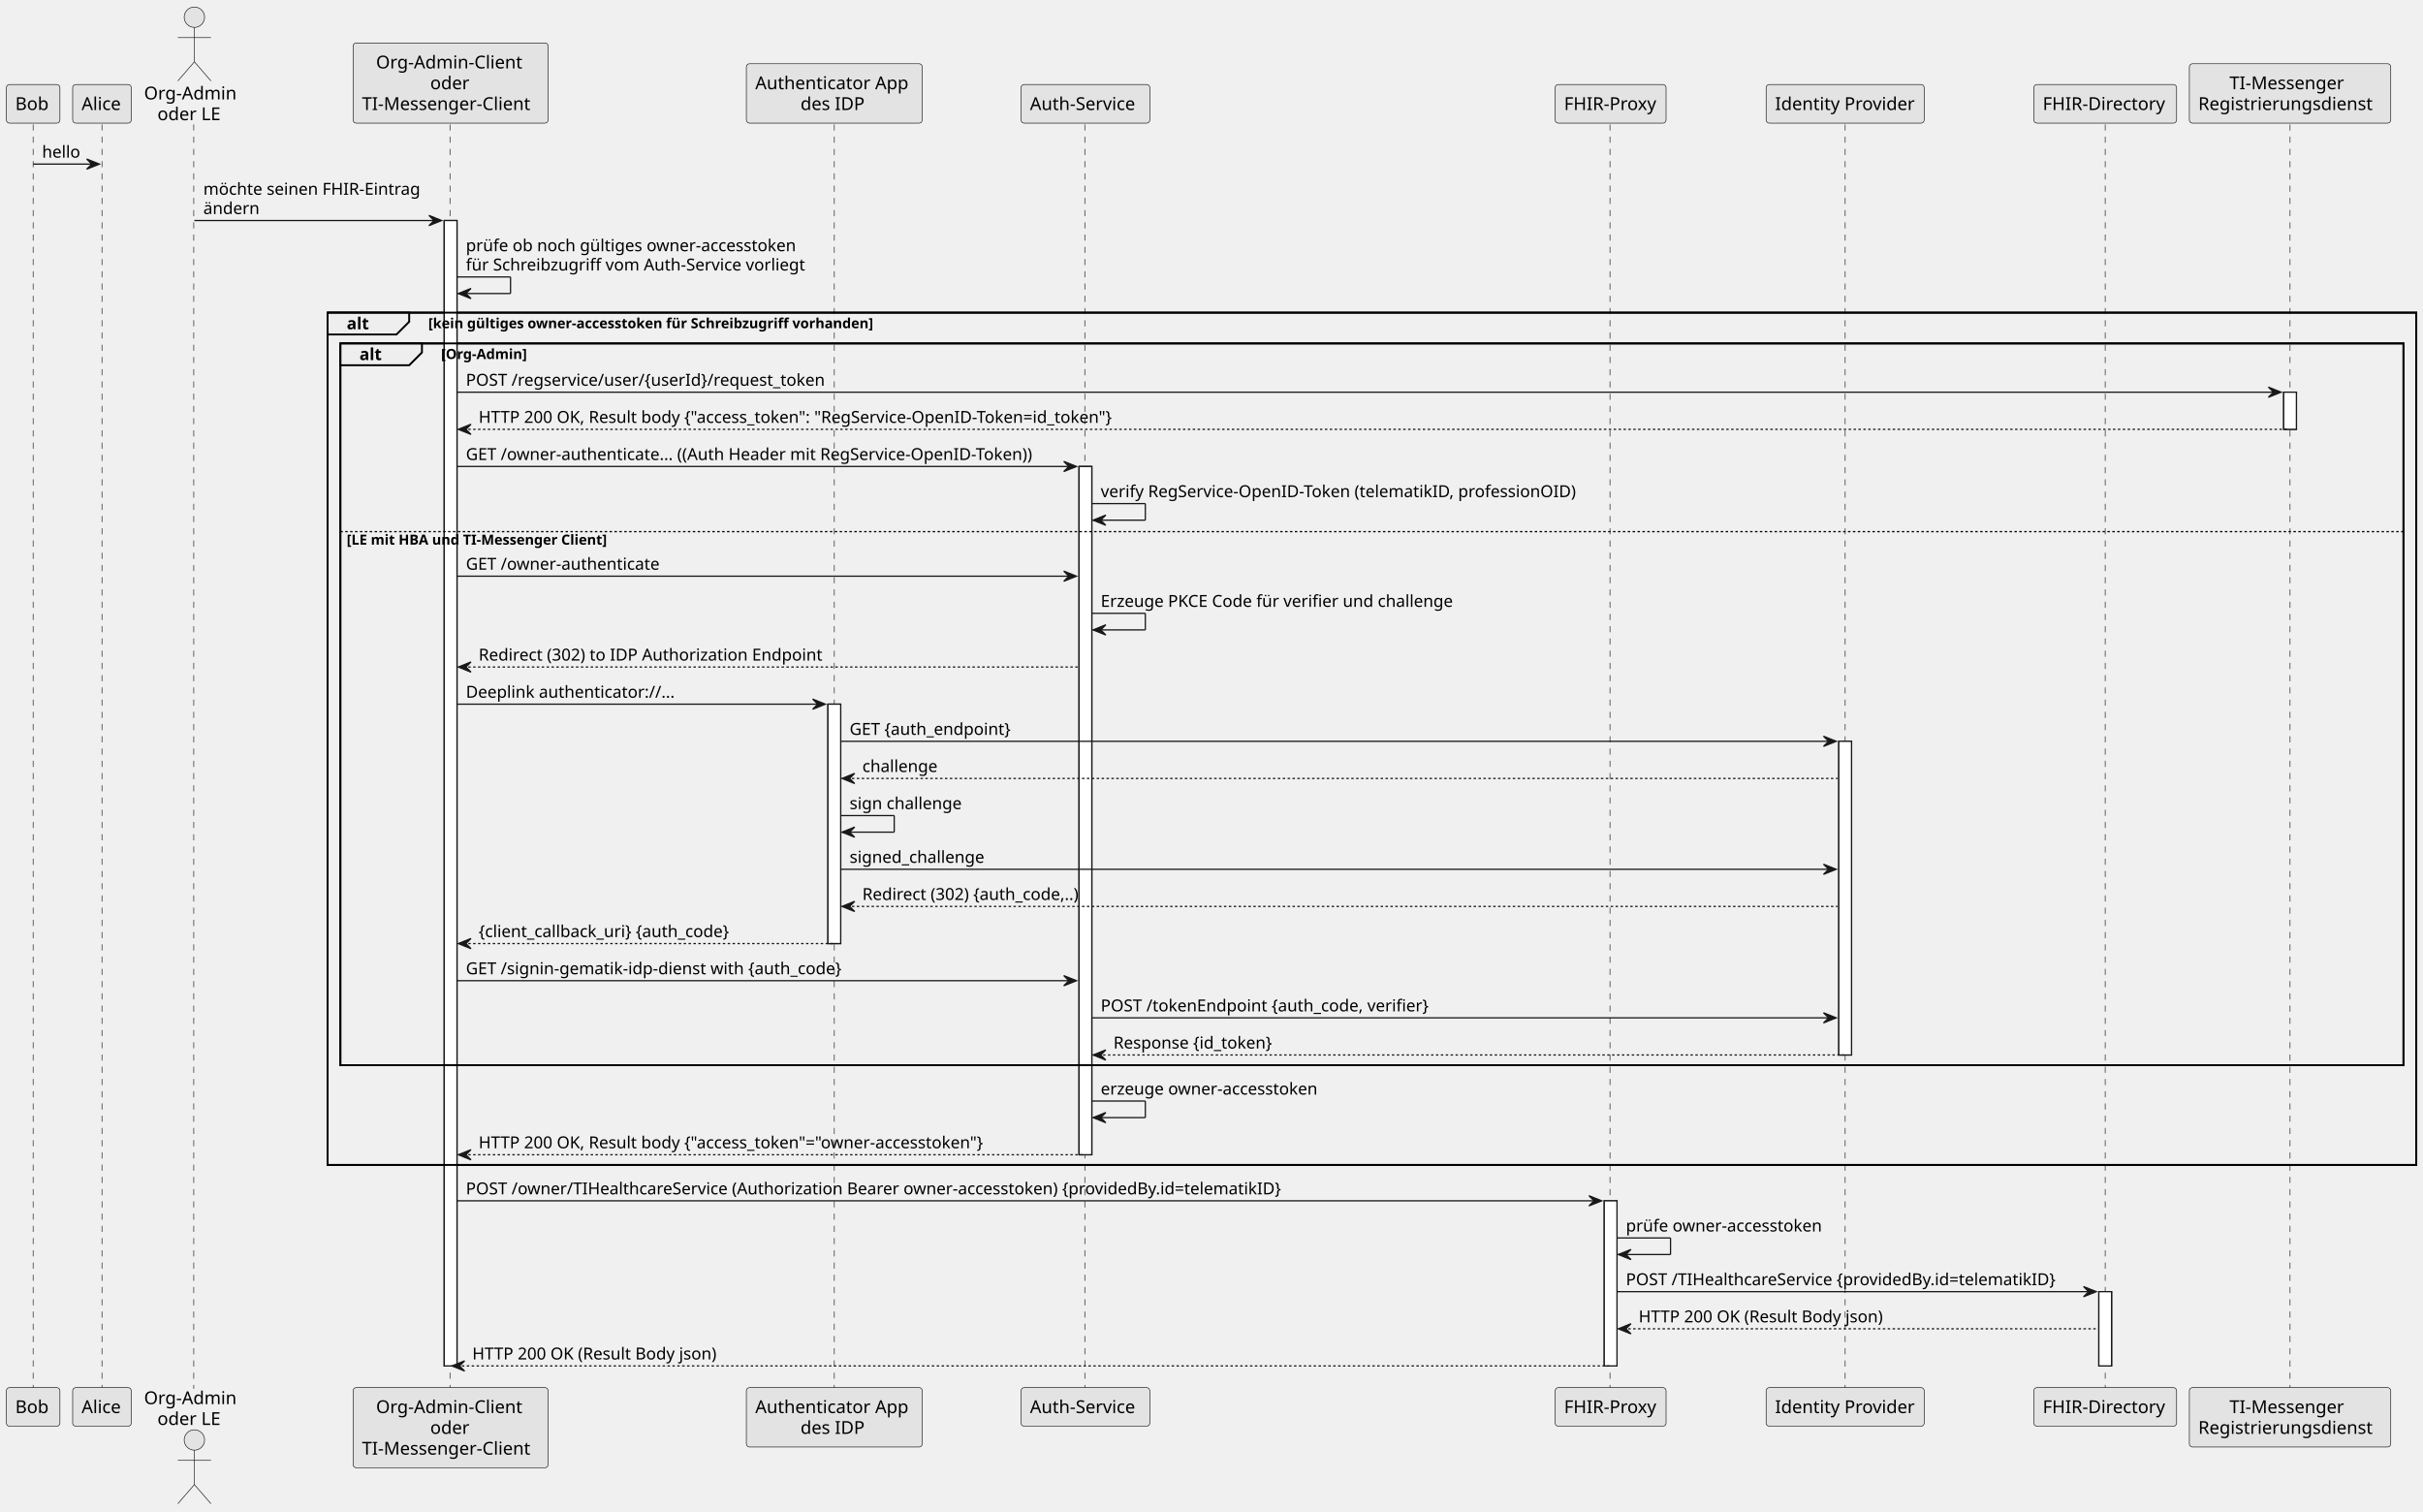
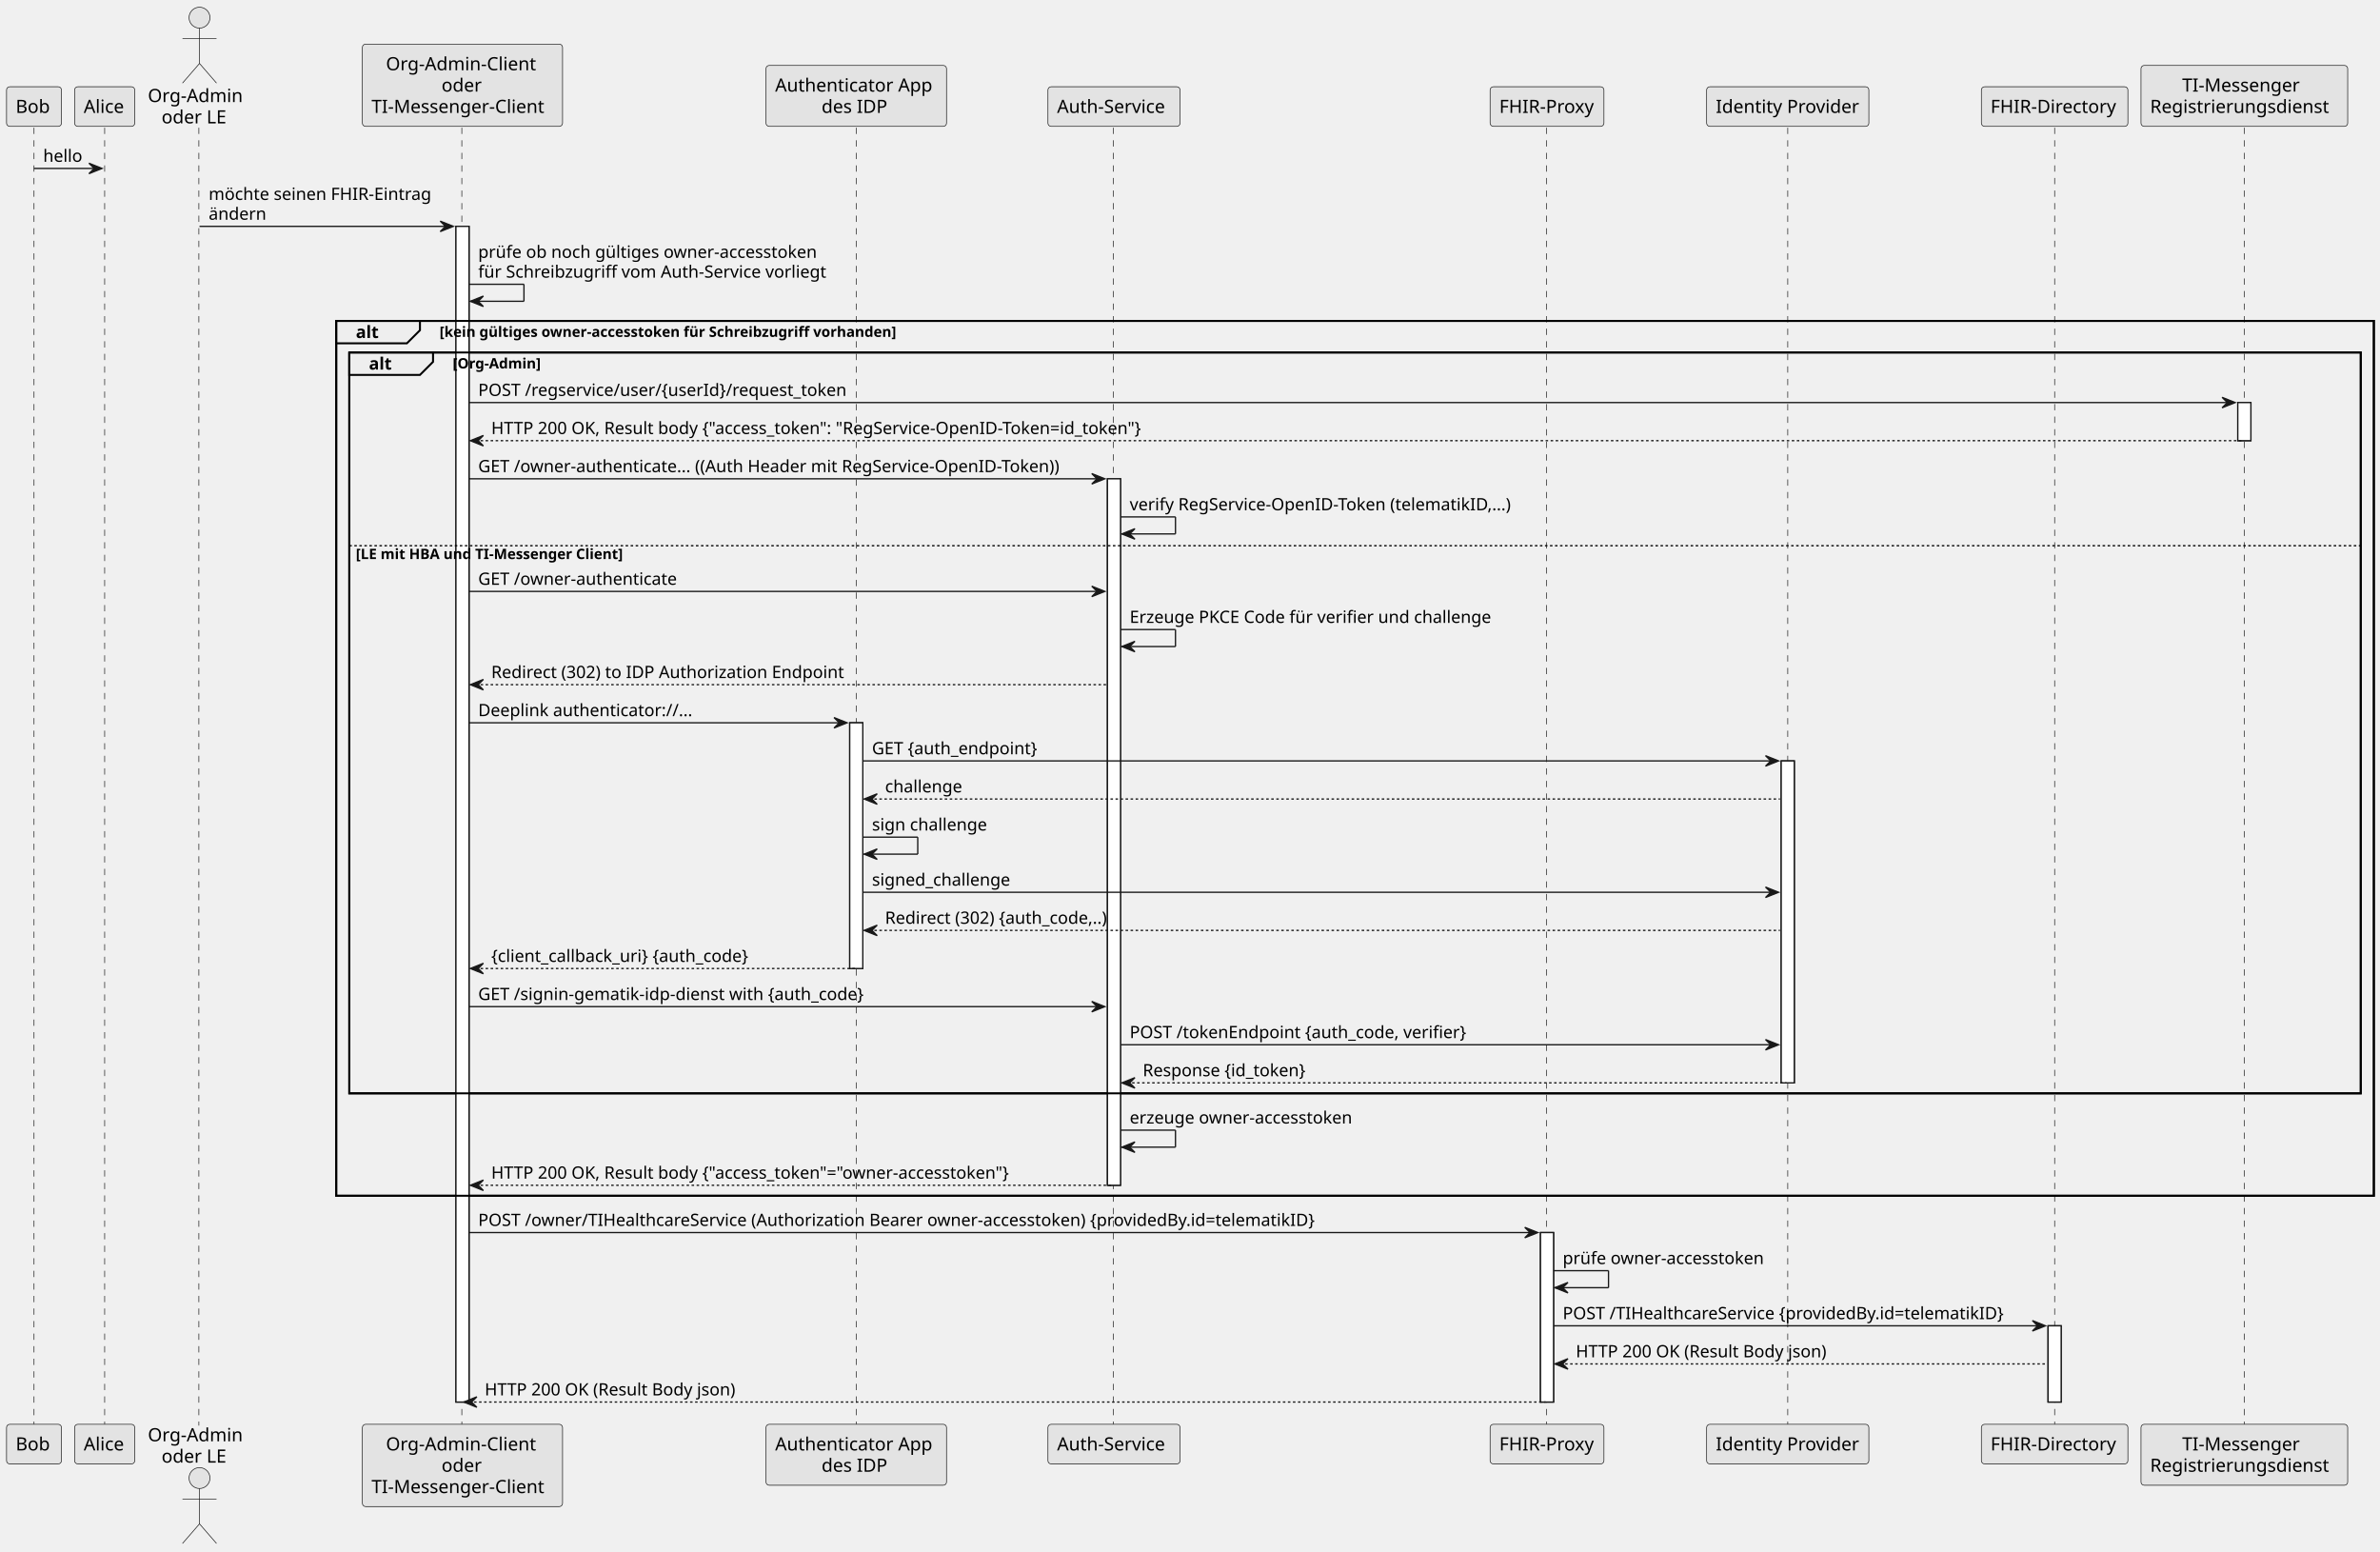
- <svg xmlns="http://www.w3.org/2000/svg" contentStyleType="text/css" height="1235.417px" preserveAspectRatio="none" style="width:1980px;height:1235px;background:#FFFFFF;" version="1.1" viewBox="0 0 1980 1235" width="1980.208px" zoomAndPan="magnify">
+ <svg xmlns="http://www.w3.org/2000/svg" contentStyleType="text/css" height="1235.417px" preserveAspectRatio="none" style="width:1895px;height:1235px;background:#FFFFFF;" version="1.1" viewBox="0 0 1895 1235" width="1895.833px" zoomAndPan="magnify">
  <defs />
  <g>
    <rect fill="#FFFFFF" height="935.962" style="stroke:#181818;stroke-width:1.042;" width="10.417" x="363.021" y="180.2" />
    <rect fill="#FFFFFF" height="195.622" style="stroke:#181818;stroke-width:1.042;" width="10.417" x="676.562" y="575.407" />
    <rect fill="#FFFFFF" height="562.427" style="stroke:#181818;stroke-width:1.042;" width="10.417" x="881.771" y="381.169" />
-     <rect fill="#FFFFFF" height="134.928" style="stroke:#181818;stroke-width:1.042;" width="10.417" x="1310.938" y="981.234" />
-     <rect fill="#FFFFFF" height="256.315" style="stroke:#181818;stroke-width:1.042;" width="10.417" x="1502.604" y="605.754" />
-     <rect fill="#FFFFFF" height="60.693" style="stroke:#181818;stroke-width:1.042;" width="10.417" x="1715.104" y="1055.469" />
-     <rect fill="#FFFFFF" height="30.347" style="stroke:#181818;stroke-width:1.042;" width="10.417" x="1866.146" y="320.475" />
-     <rect fill="none" height="696.452" style="stroke:#000000;stroke-width:1.562;" width="1706.771" x="267.708" y="255.477" />
-     <rect fill="none" height="589.787" style="stroke:#000000;stroke-width:1.562;" width="1685.938" x="278.125" y="280.615" />
+     <rect fill="#FFFFFF" height="134.928" style="stroke:#181818;stroke-width:1.042;" width="10.417" x="1226.562" y="981.234" />
+     <rect fill="#FFFFFF" height="256.315" style="stroke:#181818;stroke-width:1.042;" width="10.417" x="1418.229" y="605.754" />
+     <rect fill="#FFFFFF" height="60.693" style="stroke:#181818;stroke-width:1.042;" width="10.417" x="1630.729" y="1055.469" />
+     <rect fill="#FFFFFF" height="30.347" style="stroke:#181818;stroke-width:1.042;" width="10.417" x="1781.771" y="320.475" />
+     <rect fill="none" height="696.452" style="stroke:#000000;stroke-width:1.562;" width="1622.396" x="267.708" y="255.477" />
+     <rect fill="none" height="589.787" style="stroke:#000000;stroke-width:1.562;" width="1601.562" x="278.125" y="280.615" />
    <line style="stroke:#181818;stroke-width:0.521;stroke-dasharray:5.0,5.0;" x1="27.083" x2="27.083" y1="101.66" y2="1134.912" />
    <line style="stroke:#181818;stroke-width:0.521;stroke-dasharray:5.0,5.0;" x1="83.333" x2="83.333" y1="101.66" y2="1134.912" />
    <line style="stroke:#181818;stroke-width:0.521;stroke-dasharray:5.0,5.0;" x1="158.333" x2="158.333" y1="101.66" y2="1134.912" />
    <line style="stroke:#181818;stroke-width:0.521;stroke-dasharray:5.0,5.0;" x1="367.708" x2="367.708" y1="101.66" y2="1134.912" />
    <line style="stroke:#181818;stroke-width:0.521;stroke-dasharray:5.0,5.0;" x1="681.771" x2="681.771" y1="101.66" y2="1134.912" />
    <line style="stroke:#181818;stroke-width:0.521;stroke-dasharray:5.0,5.0;" x1="886.458" x2="886.458" y1="101.66" y2="1134.912" />
-     <line style="stroke:#181818;stroke-width:0.521;stroke-dasharray:5.0,5.0;" x1="1315.625" x2="1315.625" y1="101.66" y2="1134.912" />
-     <line style="stroke:#181818;stroke-width:0.521;stroke-dasharray:5.0,5.0;" x1="1507.812" x2="1507.812" y1="101.66" y2="1134.912" />
-     <line style="stroke:#181818;stroke-width:0.521;stroke-dasharray:5.0,5.0;" x1="1720.312" x2="1720.312" y1="101.66" y2="1134.912" />
-     <line style="stroke:#181818;stroke-width:0.521;stroke-dasharray:5.0,5.0;" x1="1871.354" x2="1871.354" y1="101.66" y2="1134.912" />
+     <line style="stroke:#181818;stroke-width:0.521;stroke-dasharray:5.0,5.0;" x1="1231.25" x2="1231.25" y1="101.66" y2="1134.912" />
+     <line style="stroke:#181818;stroke-width:0.521;stroke-dasharray:5.0,5.0;" x1="1423.438" x2="1423.438" y1="101.66" y2="1134.912" />
+     <line style="stroke:#181818;stroke-width:0.521;stroke-dasharray:5.0,5.0;" x1="1635.938" x2="1635.938" y1="101.66" y2="1134.912" />
+     <line style="stroke:#181818;stroke-width:0.521;stroke-dasharray:5.0,5.0;" x1="1786.979" x2="1786.979" y1="101.66" y2="1134.912" />
    <rect fill="#E3E3E3" height="31.559" rx="2.604" ry="2.604" style="stroke:#181818;stroke-width:0.521;" width="43.75" x="5.208" y="69.059" />
    <text fill="#000000" font-family="sans-serif" font-size="14.583" lengthAdjust="spacing" textLength="29.167" x="12.5" y="89.888">Bob</text>
    <rect fill="#E3E3E3" height="31.559" rx="2.604" ry="2.604" style="stroke:#181818;stroke-width:0.521;" width="43.75" x="5.208" y="1133.87" />
    <text fill="#000000" font-family="sans-serif" font-size="14.583" lengthAdjust="spacing" textLength="29.167" x="12.5" y="1154.699">Bob</text>
    <rect fill="#E3E3E3" height="31.559" rx="2.604" ry="2.604" style="stroke:#181818;stroke-width:0.521;" width="47.917" x="59.375" y="69.059" />
    <text fill="#000000" font-family="sans-serif" font-size="14.583" lengthAdjust="spacing" textLength="33.333" x="66.667" y="89.888">Alice</text>
    <rect fill="#E3E3E3" height="31.559" rx="2.604" ry="2.604" style="stroke:#181818;stroke-width:0.521;" width="47.917" x="59.375" y="1133.87" />
    <text fill="#000000" font-family="sans-serif" font-size="14.583" lengthAdjust="spacing" textLength="33.333" x="66.667" y="1154.699">Alice</text>
    <text fill="#000000" font-family="sans-serif" font-size="14.583" lengthAdjust="spacing" textLength="76.042" x="117.708" y="81.245">Org-Admin</text>
    <text fill="#000000" font-family="sans-serif" font-size="14.583" lengthAdjust="spacing" textLength="54.167" x="128.646" y="98.221">oder LE</text>
    <ellipse cx="158.854" cy="14.062" fill="#E3E3E3" rx="8.333" ry="8.333" style="stroke:#181818;stroke-width:0.521;" />
    <path d="M158.854,22.396 L158.854,50.521 M145.312,30.729 L172.396,30.729 M158.854,50.521 L145.312,66.146 M158.854,50.521 L172.396,66.146 " fill="none" style="stroke:#181818;stroke-width:0.521;" />
    <text fill="#000000" font-family="sans-serif" font-size="14.583" lengthAdjust="spacing" textLength="76.042" x="117.708" y="1147.407">Org-Admin</text>
    <text fill="#000000" font-family="sans-serif" font-size="14.583" lengthAdjust="spacing" textLength="54.167" x="128.646" y="1164.383">oder LE</text>
    <ellipse cx="158.854" cy="1176.676" fill="#E3E3E3" rx="8.333" ry="8.333" style="stroke:#181818;stroke-width:0.521;" />
    <path d="M158.854,1185.01 L158.854,1213.135 M145.312,1193.343 L172.396,1193.343 M158.854,1213.135 L145.312,1228.76 M158.854,1213.135 L172.396,1228.76 " fill="none" style="stroke:#181818;stroke-width:0.521;" />
    <rect fill="#E3E3E3" height="65.511" rx="2.604" ry="2.604" style="stroke:#181818;stroke-width:0.521;" width="159.375" x="288.542" y="35.107" />
    <text fill="#000000" font-family="sans-serif" font-size="14.583" lengthAdjust="spacing" textLength="121.875" x="307.292" y="55.936">Org-Admin-Client</text>
    <text fill="#000000" font-family="sans-serif" font-size="14.583" lengthAdjust="spacing" textLength="33.333" x="351.562" y="72.912">oder</text>
    <text fill="#000000" font-family="sans-serif" font-size="14.583" lengthAdjust="spacing" textLength="144.792" x="295.833" y="89.888">TI-Messenger-Client</text>
    <rect fill="#E3E3E3" height="65.511" rx="2.604" ry="2.604" style="stroke:#181818;stroke-width:0.521;" width="159.375" x="288.542" y="1133.87" />
    <text fill="#000000" font-family="sans-serif" font-size="14.583" lengthAdjust="spacing" textLength="121.875" x="307.292" y="1154.699">Org-Admin-Client</text>
    <text fill="#000000" font-family="sans-serif" font-size="14.583" lengthAdjust="spacing" textLength="33.333" x="351.562" y="1171.675">oder</text>
    <text fill="#000000" font-family="sans-serif" font-size="14.583" lengthAdjust="spacing" textLength="144.792" x="295.833" y="1188.65">TI-Messenger-Client</text>
    <rect fill="#E3E3E3" height="48.535" rx="2.604" ry="2.604" style="stroke:#181818;stroke-width:0.521;" width="143.75" x="609.896" y="52.083" />
    <text fill="#000000" font-family="sans-serif" font-size="14.583" lengthAdjust="spacing" textLength="129.167" x="617.188" y="72.912">Authenticator App</text>
    <text fill="#000000" font-family="sans-serif" font-size="14.583" lengthAdjust="spacing" textLength="55.208" x="654.167" y="89.888">des IDP</text>
    <rect fill="#E3E3E3" height="48.535" rx="2.604" ry="2.604" style="stroke:#181818;stroke-width:0.521;" width="143.75" x="609.896" y="1133.87" />
    <text fill="#000000" font-family="sans-serif" font-size="14.583" lengthAdjust="spacing" textLength="129.167" x="617.188" y="1154.699">Authenticator App</text>
    <text fill="#000000" font-family="sans-serif" font-size="14.583" lengthAdjust="spacing" textLength="55.208" x="654.167" y="1171.675">des IDP</text>
    <rect fill="#E3E3E3" height="31.559" rx="2.604" ry="2.604" style="stroke:#181818;stroke-width:0.521;" width="105.208" x="834.375" y="69.059" />
    <text fill="#000000" font-family="sans-serif" font-size="14.583" lengthAdjust="spacing" textLength="90.625" x="841.667" y="89.888">Auth-Service</text>
    <rect fill="#E3E3E3" height="31.559" rx="2.604" ry="2.604" style="stroke:#181818;stroke-width:0.521;" width="105.208" x="834.375" y="1133.87" />
    <text fill="#000000" font-family="sans-serif" font-size="14.583" lengthAdjust="spacing" textLength="90.625" x="841.667" y="1154.699">Auth-Service</text>
-     <rect fill="#E3E3E3" height="31.559" rx="2.604" ry="2.604" style="stroke:#181818;stroke-width:0.521;" width="90.625" x="1270.833" y="69.059" />
-     <text fill="#000000" font-family="sans-serif" font-size="14.583" lengthAdjust="spacing" textLength="76.042" x="1278.125" y="89.888">FHIR-Proxy</text>
-     <rect fill="#E3E3E3" height="31.559" rx="2.604" ry="2.604" style="stroke:#181818;stroke-width:0.521;" width="90.625" x="1270.833" y="1133.87" />
-     <text fill="#000000" font-family="sans-serif" font-size="14.583" lengthAdjust="spacing" textLength="76.042" x="1278.125" y="1154.699">FHIR-Proxy</text>
-     <rect fill="#E3E3E3" height="31.559" rx="2.604" ry="2.604" style="stroke:#181818;stroke-width:0.521;" width="129.167" x="1443.229" y="69.059" />
-     <text fill="#000000" font-family="sans-serif" font-size="14.583" lengthAdjust="spacing" textLength="114.583" x="1450.521" y="89.888">Identity Provider</text>
-     <rect fill="#E3E3E3" height="31.559" rx="2.604" ry="2.604" style="stroke:#181818;stroke-width:0.521;" width="129.167" x="1443.229" y="1133.87" />
-     <text fill="#000000" font-family="sans-serif" font-size="14.583" lengthAdjust="spacing" textLength="114.583" x="1450.521" y="1154.699">Identity Provider</text>
-     <rect fill="#E3E3E3" height="31.559" rx="2.604" ry="2.604" style="stroke:#181818;stroke-width:0.521;" width="116.667" x="1661.979" y="69.059" />
-     <text fill="#000000" font-family="sans-serif" font-size="14.583" lengthAdjust="spacing" textLength="102.083" x="1669.271" y="89.888">FHIR-Directory</text>
-     <rect fill="#E3E3E3" height="31.559" rx="2.604" ry="2.604" style="stroke:#181818;stroke-width:0.521;" width="116.667" x="1661.979" y="1133.87" />
-     <text fill="#000000" font-family="sans-serif" font-size="14.583" lengthAdjust="spacing" textLength="102.083" x="1669.271" y="1154.699">FHIR-Directory</text>
-     <rect fill="#E3E3E3" height="48.535" rx="2.604" ry="2.604" style="stroke:#181818;stroke-width:0.521;" width="164.583" x="1789.062" y="52.083" />
-     <text fill="#000000" font-family="sans-serif" font-size="14.583" lengthAdjust="spacing" textLength="98.958" x="1821.875" y="72.912">TI-Messenger</text>
-     <text fill="#000000" font-family="sans-serif" font-size="14.583" lengthAdjust="spacing" textLength="150" x="1796.354" y="89.888">Registrierungsdienst</text>
-     <rect fill="#E3E3E3" height="48.535" rx="2.604" ry="2.604" style="stroke:#181818;stroke-width:0.521;" width="164.583" x="1789.062" y="1133.87" />
-     <text fill="#000000" font-family="sans-serif" font-size="14.583" lengthAdjust="spacing" textLength="98.958" x="1821.875" y="1154.699">TI-Messenger</text>
-     <text fill="#000000" font-family="sans-serif" font-size="14.583" lengthAdjust="spacing" textLength="150" x="1796.354" y="1171.675">Registrierungsdienst</text>
+     <rect fill="#E3E3E3" height="31.559" rx="2.604" ry="2.604" style="stroke:#181818;stroke-width:0.521;" width="90.625" x="1186.458" y="69.059" />
+     <text fill="#000000" font-family="sans-serif" font-size="14.583" lengthAdjust="spacing" textLength="76.042" x="1193.75" y="89.888">FHIR-Proxy</text>
+     <rect fill="#E3E3E3" height="31.559" rx="2.604" ry="2.604" style="stroke:#181818;stroke-width:0.521;" width="90.625" x="1186.458" y="1133.87" />
+     <text fill="#000000" font-family="sans-serif" font-size="14.583" lengthAdjust="spacing" textLength="76.042" x="1193.75" y="1154.699">FHIR-Proxy</text>
+     <rect fill="#E3E3E3" height="31.559" rx="2.604" ry="2.604" style="stroke:#181818;stroke-width:0.521;" width="129.167" x="1358.854" y="69.059" />
+     <text fill="#000000" font-family="sans-serif" font-size="14.583" lengthAdjust="spacing" textLength="114.583" x="1366.146" y="89.888">Identity Provider</text>
+     <rect fill="#E3E3E3" height="31.559" rx="2.604" ry="2.604" style="stroke:#181818;stroke-width:0.521;" width="129.167" x="1358.854" y="1133.87" />
+     <text fill="#000000" font-family="sans-serif" font-size="14.583" lengthAdjust="spacing" textLength="114.583" x="1366.146" y="1154.699">Identity Provider</text>
+     <rect fill="#E3E3E3" height="31.559" rx="2.604" ry="2.604" style="stroke:#181818;stroke-width:0.521;" width="116.667" x="1577.604" y="69.059" />
+     <text fill="#000000" font-family="sans-serif" font-size="14.583" lengthAdjust="spacing" textLength="102.083" x="1584.896" y="89.888">FHIR-Directory</text>
+     <rect fill="#E3E3E3" height="31.559" rx="2.604" ry="2.604" style="stroke:#181818;stroke-width:0.521;" width="116.667" x="1577.604" y="1133.87" />
+     <text fill="#000000" font-family="sans-serif" font-size="14.583" lengthAdjust="spacing" textLength="102.083" x="1584.896" y="1154.699">FHIR-Directory</text>
+     <rect fill="#E3E3E3" height="48.535" rx="2.604" ry="2.604" style="stroke:#181818;stroke-width:0.521;" width="164.583" x="1704.688" y="52.083" />
+     <text fill="#000000" font-family="sans-serif" font-size="14.583" lengthAdjust="spacing" textLength="98.958" x="1737.5" y="72.912">TI-Messenger</text>
+     <text fill="#000000" font-family="sans-serif" font-size="14.583" lengthAdjust="spacing" textLength="150" x="1711.979" y="89.888">Registrierungsdienst</text>
+     <rect fill="#E3E3E3" height="48.535" rx="2.604" ry="2.604" style="stroke:#181818;stroke-width:0.521;" width="164.583" x="1704.688" y="1133.87" />
+     <text fill="#000000" font-family="sans-serif" font-size="14.583" lengthAdjust="spacing" textLength="98.958" x="1737.5" y="1154.699">TI-Messenger</text>
+     <text fill="#000000" font-family="sans-serif" font-size="14.583" lengthAdjust="spacing" textLength="150" x="1711.979" y="1171.675">Registrierungsdienst</text>
    <rect fill="#FFFFFF" height="935.962" style="stroke:#181818;stroke-width:1.042;" width="10.417" x="363.021" y="180.2" />
    <rect fill="#FFFFFF" height="195.622" style="stroke:#181818;stroke-width:1.042;" width="10.417" x="676.562" y="575.407" />
    <rect fill="#FFFFFF" height="562.427" style="stroke:#181818;stroke-width:1.042;" width="10.417" x="881.771" y="381.169" />
-     <rect fill="#FFFFFF" height="134.928" style="stroke:#181818;stroke-width:1.042;" width="10.417" x="1310.938" y="981.234" />
-     <rect fill="#FFFFFF" height="256.315" style="stroke:#181818;stroke-width:1.042;" width="10.417" x="1502.604" y="605.754" />
-     <rect fill="#FFFFFF" height="60.693" style="stroke:#181818;stroke-width:1.042;" width="10.417" x="1715.104" y="1055.469" />
-     <rect fill="#FFFFFF" height="30.347" style="stroke:#181818;stroke-width:1.042;" width="10.417" x="1866.146" y="320.475" />
+     <rect fill="#FFFFFF" height="134.928" style="stroke:#181818;stroke-width:1.042;" width="10.417" x="1226.562" y="981.234" />
+     <rect fill="#FFFFFF" height="256.315" style="stroke:#181818;stroke-width:1.042;" width="10.417" x="1418.229" y="605.754" />
+     <rect fill="#FFFFFF" height="60.693" style="stroke:#181818;stroke-width:1.042;" width="10.417" x="1630.729" y="1055.469" />
+     <rect fill="#FFFFFF" height="30.347" style="stroke:#181818;stroke-width:1.042;" width="10.417" x="1781.771" y="320.475" />
    <polygon fill="#181818" points="70.833,129.923,81.25,134.09,70.833,138.257,75,134.09" style="stroke:#181818;stroke-width:1.042;" />
    <line style="stroke:#181818;stroke-width:1.042;" x1="27.083" x2="77.083" y1="134.09" y2="134.09" />
    <text fill="#000000" font-family="sans-serif" font-size="13.542" lengthAdjust="spacing" textLength="31.25" x="34.375" y="128.813">hello</text>
    <polygon fill="#181818" points="350.521,176.034,360.938,180.2,350.521,184.367,354.688,180.2" style="stroke:#181818;stroke-width:1.042;" />
    <line style="stroke:#181818;stroke-width:1.042;" x1="158.854" x2="356.771" y1="180.2" y2="180.2" />
    <text fill="#000000" font-family="sans-serif" font-size="13.542" lengthAdjust="spacing" textLength="184.375" x="166.146" y="159.16">möchte seinen FHIR-Eintrag</text>
    <text fill="#000000" font-family="sans-serif" font-size="13.542" lengthAdjust="spacing" textLength="46.875" x="166.146" y="174.923">ändern</text>
    <line style="stroke:#181818;stroke-width:1.042;" x1="373.438" x2="417.188" y1="226.31" y2="226.31" />
    <line style="stroke:#181818;stroke-width:1.042;" x1="417.188" x2="417.188" y1="226.31" y2="239.852" />
    <line style="stroke:#181818;stroke-width:1.042;" x1="374.479" x2="417.188" y1="239.852" y2="239.852" />
    <polygon fill="#181818" points="384.896,235.685,374.479,239.852,384.896,244.019,380.729,239.852" style="stroke:#181818;stroke-width:1.042;" />
    <text fill="#000000" font-family="sans-serif" font-size="13.542" lengthAdjust="spacing" textLength="280.208" x="380.729" y="205.27">prüfe ob noch gültiges owner-accesstoken</text>
    <text fill="#000000" font-family="sans-serif" font-size="13.542" lengthAdjust="spacing" textLength="288.542" x="380.729" y="221.033">für Schreibzugriff vom Auth-Service vorliegt</text>
    <path d="M267.708,255.477 L334.375,255.477 L334.375,262.907 L323.958,273.324 L267.708,273.324 L267.708,255.477 " fill="#EEEEEE" style="stroke:#000000;stroke-width:1.562;" />
-     <rect fill="none" height="696.452" style="stroke:#000000;stroke-width:1.562;" width="1706.771" x="267.708" y="255.477" />
+     <rect fill="none" height="696.452" style="stroke:#000000;stroke-width:1.562;" width="1622.396" x="267.708" y="255.477" />
    <text fill="#000000" font-family="sans-serif" font-size="13.542" font-weight="bold" lengthAdjust="spacing" textLength="19.792" x="283.333" y="269.088">alt</text>
    <text fill="#000000" font-family="sans-serif" font-size="11.458" font-weight="bold" lengthAdjust="spacing" textLength="427.083" x="350" y="268.196">[kein gültiges owner-accesstoken für Schreibzugriff vorhanden]</text>
    <path d="M278.125,280.615 L344.792,280.615 L344.792,288.045 L334.375,298.462 L278.125,298.462 L278.125,280.615 " fill="#EEEEEE" style="stroke:#000000;stroke-width:1.562;" />
-     <rect fill="none" height="589.787" style="stroke:#000000;stroke-width:1.562;" width="1685.938" x="278.125" y="280.615" />
+     <rect fill="none" height="589.787" style="stroke:#000000;stroke-width:1.562;" width="1601.562" x="278.125" y="280.615" />
    <text fill="#000000" font-family="sans-serif" font-size="13.542" font-weight="bold" lengthAdjust="spacing" textLength="19.792" x="293.75" y="294.227">alt</text>
    <text fill="#000000" font-family="sans-serif" font-size="11.458" font-weight="bold" lengthAdjust="spacing" textLength="80.208" x="360.417" y="293.334">[Org-Admin]</text>
-     <polygon fill="#181818" points="1853.646,316.309,1864.062,320.475,1853.646,324.642,1857.812,320.475" style="stroke:#181818;stroke-width:1.042;" />
-     <line style="stroke:#181818;stroke-width:1.042;" x1="373.438" x2="1859.896" y1="320.475" y2="320.475" />
+     <polygon fill="#181818" points="1769.271,316.309,1779.688,320.475,1769.271,324.642,1773.438,320.475" style="stroke:#181818;stroke-width:1.042;" />
+     <line style="stroke:#181818;stroke-width:1.042;" x1="373.438" x2="1775.521" y1="320.475" y2="320.475" />
    <text fill="#000000" font-family="sans-serif" font-size="13.542" lengthAdjust="spacing" textLength="307.292" x="380.729" y="315.198">POST /regservice/user/{userId}/request_token</text>
    <polygon fill="#181818" points="384.896,346.655,374.479,350.822,384.896,354.989,380.729,350.822" style="stroke:#181818;stroke-width:1.042;" />
-     <line style="stroke:#181818;stroke-width:1.042;stroke-dasharray:2.0,2.0;" x1="378.646" x2="1870.312" y1="350.822" y2="350.822" />
+     <line style="stroke:#181818;stroke-width:1.042;stroke-dasharray:2.0,2.0;" x1="378.646" x2="1785.938" y1="350.822" y2="350.822" />
    <text fill="#000000" font-family="sans-serif" font-size="13.542" lengthAdjust="spacing" textLength="552.083" x="391.146" y="345.545">HTTP 200 OK, Result body {"access_token": "RegService-OpenID-Token=id_token"}</text>
    <polygon fill="#181818" points="869.271,377.002,879.688,381.169,869.271,385.335,873.438,381.169" style="stroke:#181818;stroke-width:1.042;" />
    <line style="stroke:#181818;stroke-width:1.042;" x1="373.438" x2="875.521" y1="381.169" y2="381.169" />
    <text fill="#000000" font-family="sans-serif" font-size="13.542" lengthAdjust="spacing" textLength="488.542" x="380.729" y="375.892">GET /owner-authenticate... ((Auth Header mit RegService-OpenID-Token))</text>
    <line style="stroke:#181818;stroke-width:1.042;" x1="892.188" x2="935.938" y1="411.515" y2="411.515" />
    <line style="stroke:#181818;stroke-width:1.042;" x1="935.938" x2="935.938" y1="411.515" y2="425.057" />
    <line style="stroke:#181818;stroke-width:1.042;" x1="893.229" x2="935.938" y1="425.057" y2="425.057" />
    <polygon fill="#181818" points="903.646,420.89,893.229,425.057,903.646,429.224,899.479,425.057" style="stroke:#181818;stroke-width:1.042;" />
-     <text fill="#000000" font-family="sans-serif" font-size="13.542" lengthAdjust="spacing" textLength="404.167" x="899.479" y="406.238">verify RegService-OpenID-Token (telematikID, professionOID)</text>
-     <line style="stroke:#000000;stroke-width:1.042;stroke-dasharray:2.0,2.0;" x1="278.125" x2="1964.062" y1="434.432" y2="434.432" />
+     <text fill="#000000" font-family="sans-serif" font-size="13.542" lengthAdjust="spacing" textLength="319.792" x="899.479" y="406.238">verify RegService-OpenID-Token (telematikID,...)</text>
+     <line style="stroke:#000000;stroke-width:1.042;stroke-dasharray:2.0,2.0;" x1="278.125" x2="1879.688" y1="434.432" y2="434.432" />
    <text fill="#000000" font-family="sans-serif" font-size="11.458" font-weight="bold" lengthAdjust="spacing" textLength="250" x="283.333" y="445.068">[LE mit HBA und TI-Messenger Client]</text>
    <polygon fill="#181818" points="869.271,466.659,879.688,470.825,869.271,474.992,873.438,470.825" style="stroke:#181818;stroke-width:1.042;" />
    <line style="stroke:#181818;stroke-width:1.042;" x1="373.438" x2="875.521" y1="470.825" y2="470.825" />
    <text fill="#000000" font-family="sans-serif" font-size="13.542" lengthAdjust="spacing" textLength="163.542" x="380.729" y="465.548">GET /owner-authenticate</text>
    <line style="stroke:#181818;stroke-width:1.042;" x1="892.188" x2="935.938" y1="501.172" y2="501.172" />
    <line style="stroke:#181818;stroke-width:1.042;" x1="935.938" x2="935.938" y1="501.172" y2="514.713" />
    <line style="stroke:#181818;stroke-width:1.042;" x1="893.229" x2="935.938" y1="514.713" y2="514.713" />
    <polygon fill="#181818" points="903.646,510.547,893.229,514.713,903.646,518.88,899.479,514.713" style="stroke:#181818;stroke-width:1.042;" />
    <text fill="#000000" font-family="sans-serif" font-size="13.542" lengthAdjust="spacing" textLength="298.958" x="899.479" y="495.895">Erzeuge PKCE Code für verifier und challenge</text>
    <polygon fill="#181818" points="384.896,540.894,374.479,545.06,384.896,549.227,380.729,545.06" style="stroke:#181818;stroke-width:1.042;" />
    <line style="stroke:#181818;stroke-width:1.042;stroke-dasharray:2.0,2.0;" x1="378.646" x2="880.729" y1="545.06" y2="545.06" />
    <text fill="#000000" font-family="sans-serif" font-size="13.542" lengthAdjust="spacing" textLength="292.708" x="391.146" y="539.783">Redirect (302) to IDP Authorization Endpoint</text>
    <polygon fill="#181818" points="664.062,571.24,674.479,575.407,664.062,579.574,668.229,575.407" style="stroke:#181818;stroke-width:1.042;" />
    <line style="stroke:#181818;stroke-width:1.042;" x1="373.438" x2="670.312" y1="575.407" y2="575.407" />
    <text fill="#000000" font-family="sans-serif" font-size="13.542" lengthAdjust="spacing" textLength="176.042" x="380.729" y="570.13">Deeplink authenticator://...</text>
-     <polygon fill="#181818" points="1490.104,601.587,1500.521,605.754,1490.104,609.92,1494.271,605.754" style="stroke:#181818;stroke-width:1.042;" />
-     <line style="stroke:#181818;stroke-width:1.042;" x1="686.979" x2="1496.354" y1="605.754" y2="605.754" />
+     <polygon fill="#181818" points="1405.729,601.587,1416.146,605.754,1405.729,609.92,1409.896,605.754" style="stroke:#181818;stroke-width:1.042;" />
+     <line style="stroke:#181818;stroke-width:1.042;" x1="686.979" x2="1411.979" y1="605.754" y2="605.754" />
    <text fill="#000000" font-family="sans-serif" font-size="13.542" lengthAdjust="spacing" textLength="142.708" x="694.271" y="600.477">GET {auth_endpoint}</text>
    <polygon fill="#181818" points="698.438,631.934,688.021,636.1,698.438,640.267,694.271,636.1" style="stroke:#181818;stroke-width:1.042;" />
-     <line style="stroke:#181818;stroke-width:1.042;stroke-dasharray:2.0,2.0;" x1="692.188" x2="1501.562" y1="636.1" y2="636.1" />
+     <line style="stroke:#181818;stroke-width:1.042;stroke-dasharray:2.0,2.0;" x1="692.188" x2="1417.188" y1="636.1" y2="636.1" />
    <text fill="#000000" font-family="sans-serif" font-size="13.542" lengthAdjust="spacing" textLength="63.542" x="704.688" y="630.823">challenge</text>
    <line style="stroke:#181818;stroke-width:1.042;" x1="686.979" x2="730.729" y1="666.447" y2="666.447" />
    <line style="stroke:#181818;stroke-width:1.042;" x1="730.729" x2="730.729" y1="666.447" y2="679.989" />
    <line style="stroke:#181818;stroke-width:1.042;" x1="688.021" x2="730.729" y1="679.989" y2="679.989" />
    <polygon fill="#181818" points="698.438,675.822,688.021,679.989,698.438,684.155,694.271,679.989" style="stroke:#181818;stroke-width:1.042;" />
    <text fill="#000000" font-family="sans-serif" font-size="13.542" lengthAdjust="spacing" textLength="94.792" x="694.271" y="661.17">sign challenge</text>
-     <polygon fill="#181818" points="1490.104,706.169,1500.521,710.335,1490.104,714.502,1494.271,710.335" style="stroke:#181818;stroke-width:1.042;" />
-     <line style="stroke:#181818;stroke-width:1.042;" x1="686.979" x2="1496.354" y1="710.335" y2="710.335" />
+     <polygon fill="#181818" points="1405.729,706.169,1416.146,710.335,1405.729,714.502,1409.896,710.335" style="stroke:#181818;stroke-width:1.042;" />
+     <line style="stroke:#181818;stroke-width:1.042;" x1="686.979" x2="1411.979" y1="710.335" y2="710.335" />
    <text fill="#000000" font-family="sans-serif" font-size="13.542" lengthAdjust="spacing" textLength="114.583" x="694.271" y="705.058">signed_challenge</text>
    <polygon fill="#181818" points="698.438,736.515,688.021,740.682,698.438,744.849,694.271,740.682" style="stroke:#181818;stroke-width:1.042;" />
-     <line style="stroke:#181818;stroke-width:1.042;stroke-dasharray:2.0,2.0;" x1="692.188" x2="1501.562" y1="740.682" y2="740.682" />
+     <line style="stroke:#181818;stroke-width:1.042;stroke-dasharray:2.0,2.0;" x1="692.188" x2="1417.188" y1="740.682" y2="740.682" />
    <text fill="#000000" font-family="sans-serif" font-size="13.542" lengthAdjust="spacing" textLength="193.75" x="704.688" y="735.405">Redirect (302) {auth_code,..)</text>
    <polygon fill="#181818" points="384.896,766.862,374.479,771.029,384.896,775.195,380.729,771.029" style="stroke:#181818;stroke-width:1.042;" />
    <line style="stroke:#181818;stroke-width:1.042;stroke-dasharray:2.0,2.0;" x1="378.646" x2="680.729" y1="771.029" y2="771.029" />
    <text fill="#000000" font-family="sans-serif" font-size="13.542" lengthAdjust="spacing" textLength="227.083" x="391.146" y="765.752">{client_callback_uri} {auth_code}</text>
    <polygon fill="#181818" points="869.271,797.209,879.688,801.375,869.271,805.542,873.438,801.375" style="stroke:#181818;stroke-width:1.042;" />
    <line style="stroke:#181818;stroke-width:1.042;" x1="373.438" x2="875.521" y1="801.375" y2="801.375" />
    <text fill="#000000" font-family="sans-serif" font-size="13.542" lengthAdjust="spacing" textLength="323.958" x="380.729" y="796.098">GET /signin-gematik-idp-dienst with {auth_code}</text>
-     <polygon fill="#181818" points="1490.104,827.555,1500.521,831.722,1490.104,835.889,1494.271,831.722" style="stroke:#181818;stroke-width:1.042;" />
-     <line style="stroke:#181818;stroke-width:1.042;" x1="892.188" x2="1496.354" y1="831.722" y2="831.722" />
+     <polygon fill="#181818" points="1405.729,827.555,1416.146,831.722,1405.729,835.889,1409.896,831.722" style="stroke:#181818;stroke-width:1.042;" />
+     <line style="stroke:#181818;stroke-width:1.042;" x1="892.188" x2="1411.979" y1="831.722" y2="831.722" />
    <text fill="#000000" font-family="sans-serif" font-size="13.542" lengthAdjust="spacing" textLength="283.333" x="899.479" y="826.445">POST /tokenEndpoint {auth_code, verifier}</text>
    <polygon fill="#181818" points="903.646,857.902,893.229,862.069,903.646,866.235,899.479,862.069" style="stroke:#181818;stroke-width:1.042;" />
-     <line style="stroke:#181818;stroke-width:1.042;stroke-dasharray:2.0,2.0;" x1="897.396" x2="1506.771" y1="862.069" y2="862.069" />
+     <line style="stroke:#181818;stroke-width:1.042;stroke-dasharray:2.0,2.0;" x1="897.396" x2="1422.396" y1="862.069" y2="862.069" />
    <text fill="#000000" font-family="sans-serif" font-size="13.542" lengthAdjust="spacing" textLength="141.667" x="909.896" y="856.792">Response {id_token}</text>
    <line style="stroke:#181818;stroke-width:1.042;" x1="892.188" x2="935.938" y1="899.707" y2="899.707" />
    <line style="stroke:#181818;stroke-width:1.042;" x1="935.938" x2="935.938" y1="899.707" y2="913.249" />
    <line style="stroke:#181818;stroke-width:1.042;" x1="893.229" x2="935.938" y1="913.249" y2="913.249" />
    <polygon fill="#181818" points="903.646,909.082,893.229,913.249,903.646,917.415,899.479,913.249" style="stroke:#181818;stroke-width:1.042;" />
    <text fill="#000000" font-family="sans-serif" font-size="13.542" lengthAdjust="spacing" textLength="186.458" x="899.479" y="894.43">erzeuge owner-accesstoken</text>
    <polygon fill="#181818" points="384.896,939.429,374.479,943.595,384.896,947.762,380.729,943.595" style="stroke:#181818;stroke-width:1.042;" />
    <line style="stroke:#181818;stroke-width:1.042;stroke-dasharray:2.0,2.0;" x1="378.646" x2="885.938" y1="943.595" y2="943.595" />
    <text fill="#000000" font-family="sans-serif" font-size="13.542" lengthAdjust="spacing" textLength="442.708" x="391.146" y="938.318">HTTP 200 OK, Result body {"access_token"="owner-accesstoken"}</text>
-     <polygon fill="#181818" points="1298.438,977.067,1308.854,981.234,1298.438,985.4,1302.604,981.234" style="stroke:#181818;stroke-width:1.042;" />
-     <line style="stroke:#181818;stroke-width:1.042;" x1="373.438" x2="1304.688" y1="981.234" y2="981.234" />
+     <polygon fill="#181818" points="1214.062,977.067,1224.479,981.234,1214.062,985.4,1218.229,981.234" style="stroke:#181818;stroke-width:1.042;" />
+     <line style="stroke:#181818;stroke-width:1.042;" x1="373.438" x2="1220.312" y1="981.234" y2="981.234" />
    <text fill="#000000" font-family="sans-serif" font-size="13.542" lengthAdjust="spacing" textLength="702.083" x="380.729" y="975.957">POST /owner/TIHealthcareService (Authorization Bearer owner-accesstoken) {providedBy.id=telematikID}</text>
-     <line style="stroke:#181818;stroke-width:1.042;" x1="1321.354" x2="1365.104" y1="1011.58" y2="1011.58" />
-     <line style="stroke:#181818;stroke-width:1.042;" x1="1365.104" x2="1365.104" y1="1011.58" y2="1025.122" />
-     <line style="stroke:#181818;stroke-width:1.042;" x1="1322.396" x2="1365.104" y1="1025.122" y2="1025.122" />
-     <polygon fill="#181818" points="1332.812,1020.955,1322.396,1025.122,1332.812,1029.289,1328.646,1025.122" style="stroke:#181818;stroke-width:1.042;" />
-     <text fill="#000000" font-family="sans-serif" font-size="13.542" lengthAdjust="spacing" textLength="166.667" x="1328.646" y="1006.303">prüfe owner-accesstoken</text>
-     <polygon fill="#181818" points="1702.604,1051.302,1713.021,1055.469,1702.604,1059.635,1706.771,1055.469" style="stroke:#181818;stroke-width:1.042;" />
-     <line style="stroke:#181818;stroke-width:1.042;" x1="1321.354" x2="1708.854" y1="1055.469" y2="1055.469" />
-     <text fill="#000000" font-family="sans-serif" font-size="13.542" lengthAdjust="spacing" textLength="373.958" x="1328.646" y="1050.192">POST /TIHealthcareService {providedBy.id=telematikID}</text>
-     <polygon fill="#181818" points="1332.812,1081.649,1322.396,1085.815,1332.812,1089.982,1328.646,1085.815" style="stroke:#181818;stroke-width:1.042;" />
-     <line style="stroke:#181818;stroke-width:1.042;stroke-dasharray:2.0,2.0;" x1="1326.562" x2="1714.062" y1="1085.815" y2="1085.815" />
-     <text fill="#000000" font-family="sans-serif" font-size="13.542" lengthAdjust="spacing" textLength="209.375" x="1339.062" y="1080.538">HTTP 200 OK (Result Body json)</text>
+     <line style="stroke:#181818;stroke-width:1.042;" x1="1236.979" x2="1280.729" y1="1011.58" y2="1011.58" />
+     <line style="stroke:#181818;stroke-width:1.042;" x1="1280.729" x2="1280.729" y1="1011.58" y2="1025.122" />
+     <line style="stroke:#181818;stroke-width:1.042;" x1="1238.021" x2="1280.729" y1="1025.122" y2="1025.122" />
+     <polygon fill="#181818" points="1248.438,1020.955,1238.021,1025.122,1248.438,1029.289,1244.271,1025.122" style="stroke:#181818;stroke-width:1.042;" />
+     <text fill="#000000" font-family="sans-serif" font-size="13.542" lengthAdjust="spacing" textLength="166.667" x="1244.271" y="1006.303">prüfe owner-accesstoken</text>
+     <polygon fill="#181818" points="1618.229,1051.302,1628.646,1055.469,1618.229,1059.635,1622.396,1055.469" style="stroke:#181818;stroke-width:1.042;" />
+     <line style="stroke:#181818;stroke-width:1.042;" x1="1236.979" x2="1624.479" y1="1055.469" y2="1055.469" />
+     <text fill="#000000" font-family="sans-serif" font-size="13.542" lengthAdjust="spacing" textLength="373.958" x="1244.271" y="1050.192">POST /TIHealthcareService {providedBy.id=telematikID}</text>
+     <polygon fill="#181818" points="1248.438,1081.649,1238.021,1085.815,1248.438,1089.982,1244.271,1085.815" style="stroke:#181818;stroke-width:1.042;" />
+     <line style="stroke:#181818;stroke-width:1.042;stroke-dasharray:2.0,2.0;" x1="1242.188" x2="1629.688" y1="1085.815" y2="1085.815" />
+     <text fill="#000000" font-family="sans-serif" font-size="13.542" lengthAdjust="spacing" textLength="209.375" x="1254.688" y="1080.538">HTTP 200 OK (Result Body json)</text>
    <polygon fill="#181818" points="379.688,1111.995,369.271,1116.162,379.688,1120.329,375.521,1116.162" style="stroke:#181818;stroke-width:1.042;" />
-     <line style="stroke:#181818;stroke-width:1.042;stroke-dasharray:2.0,2.0;" x1="373.438" x2="1315.104" y1="1116.162" y2="1116.162" />
+     <line style="stroke:#181818;stroke-width:1.042;stroke-dasharray:2.0,2.0;" x1="373.438" x2="1230.729" y1="1116.162" y2="1116.162" />
    <text fill="#000000" font-family="sans-serif" font-size="13.542" lengthAdjust="spacing" textLength="209.375" x="385.938" y="1110.885">HTTP 200 OK (Result Body json)</text>
  </g>
</svg>
